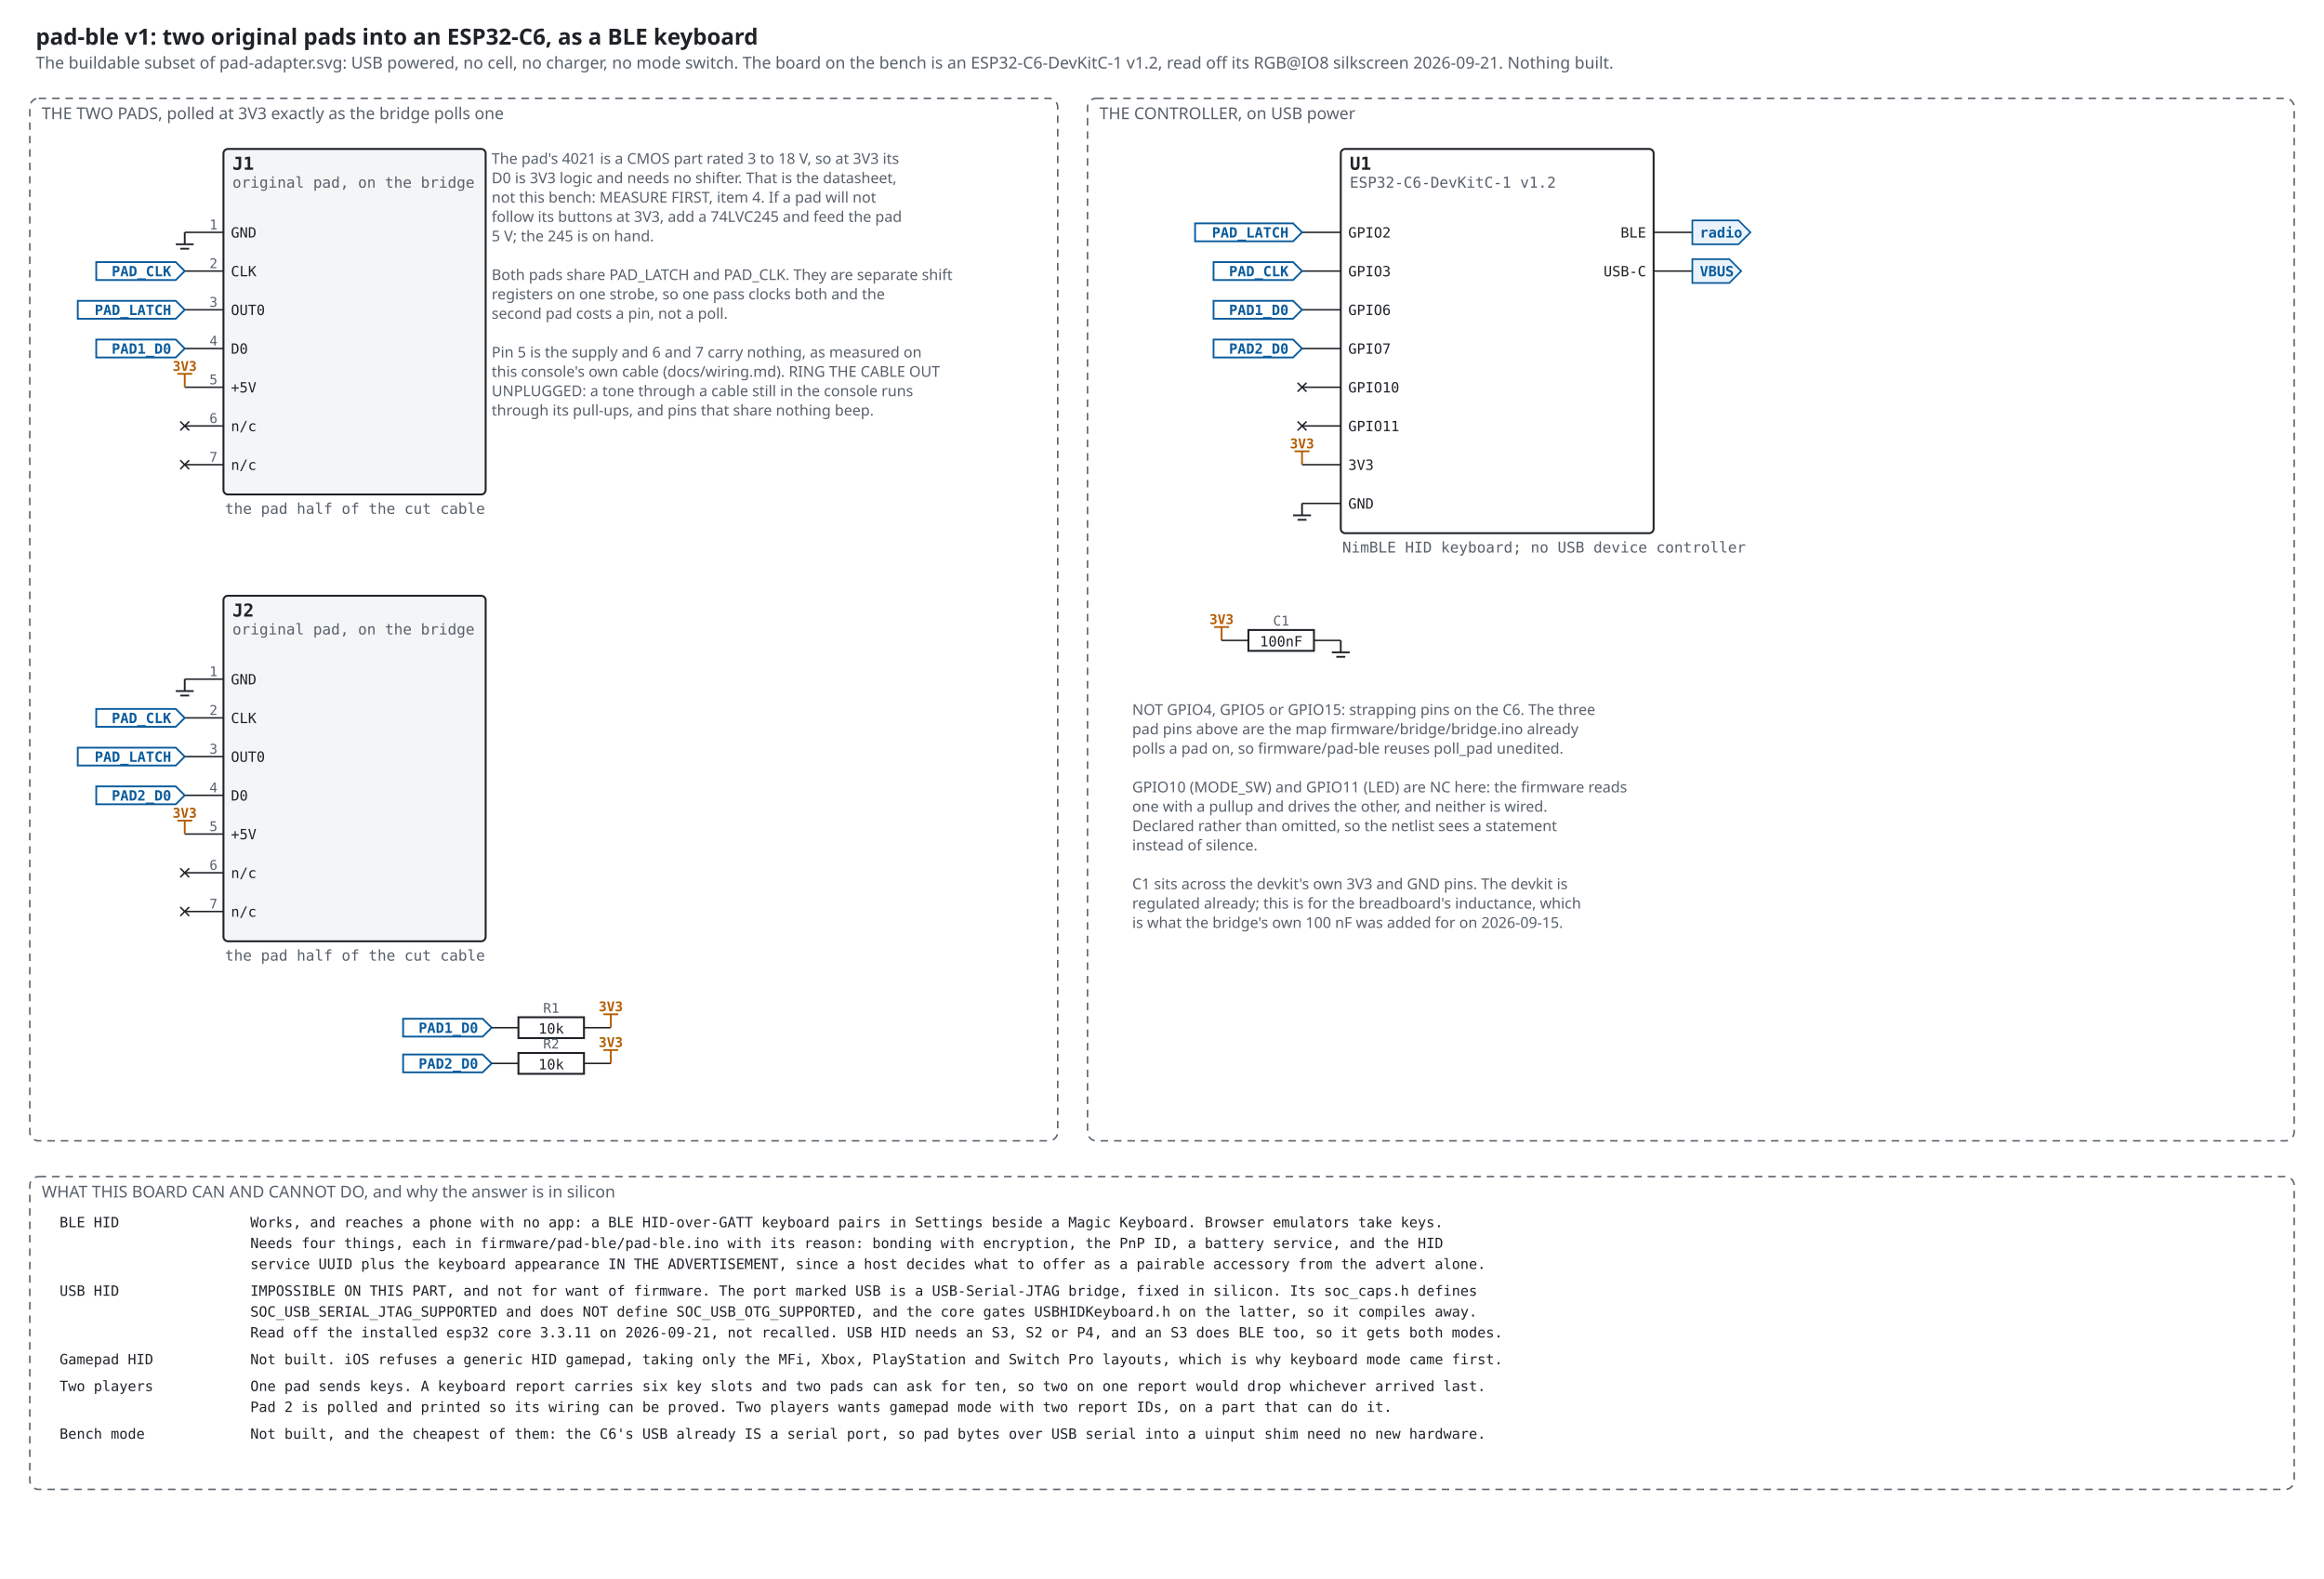
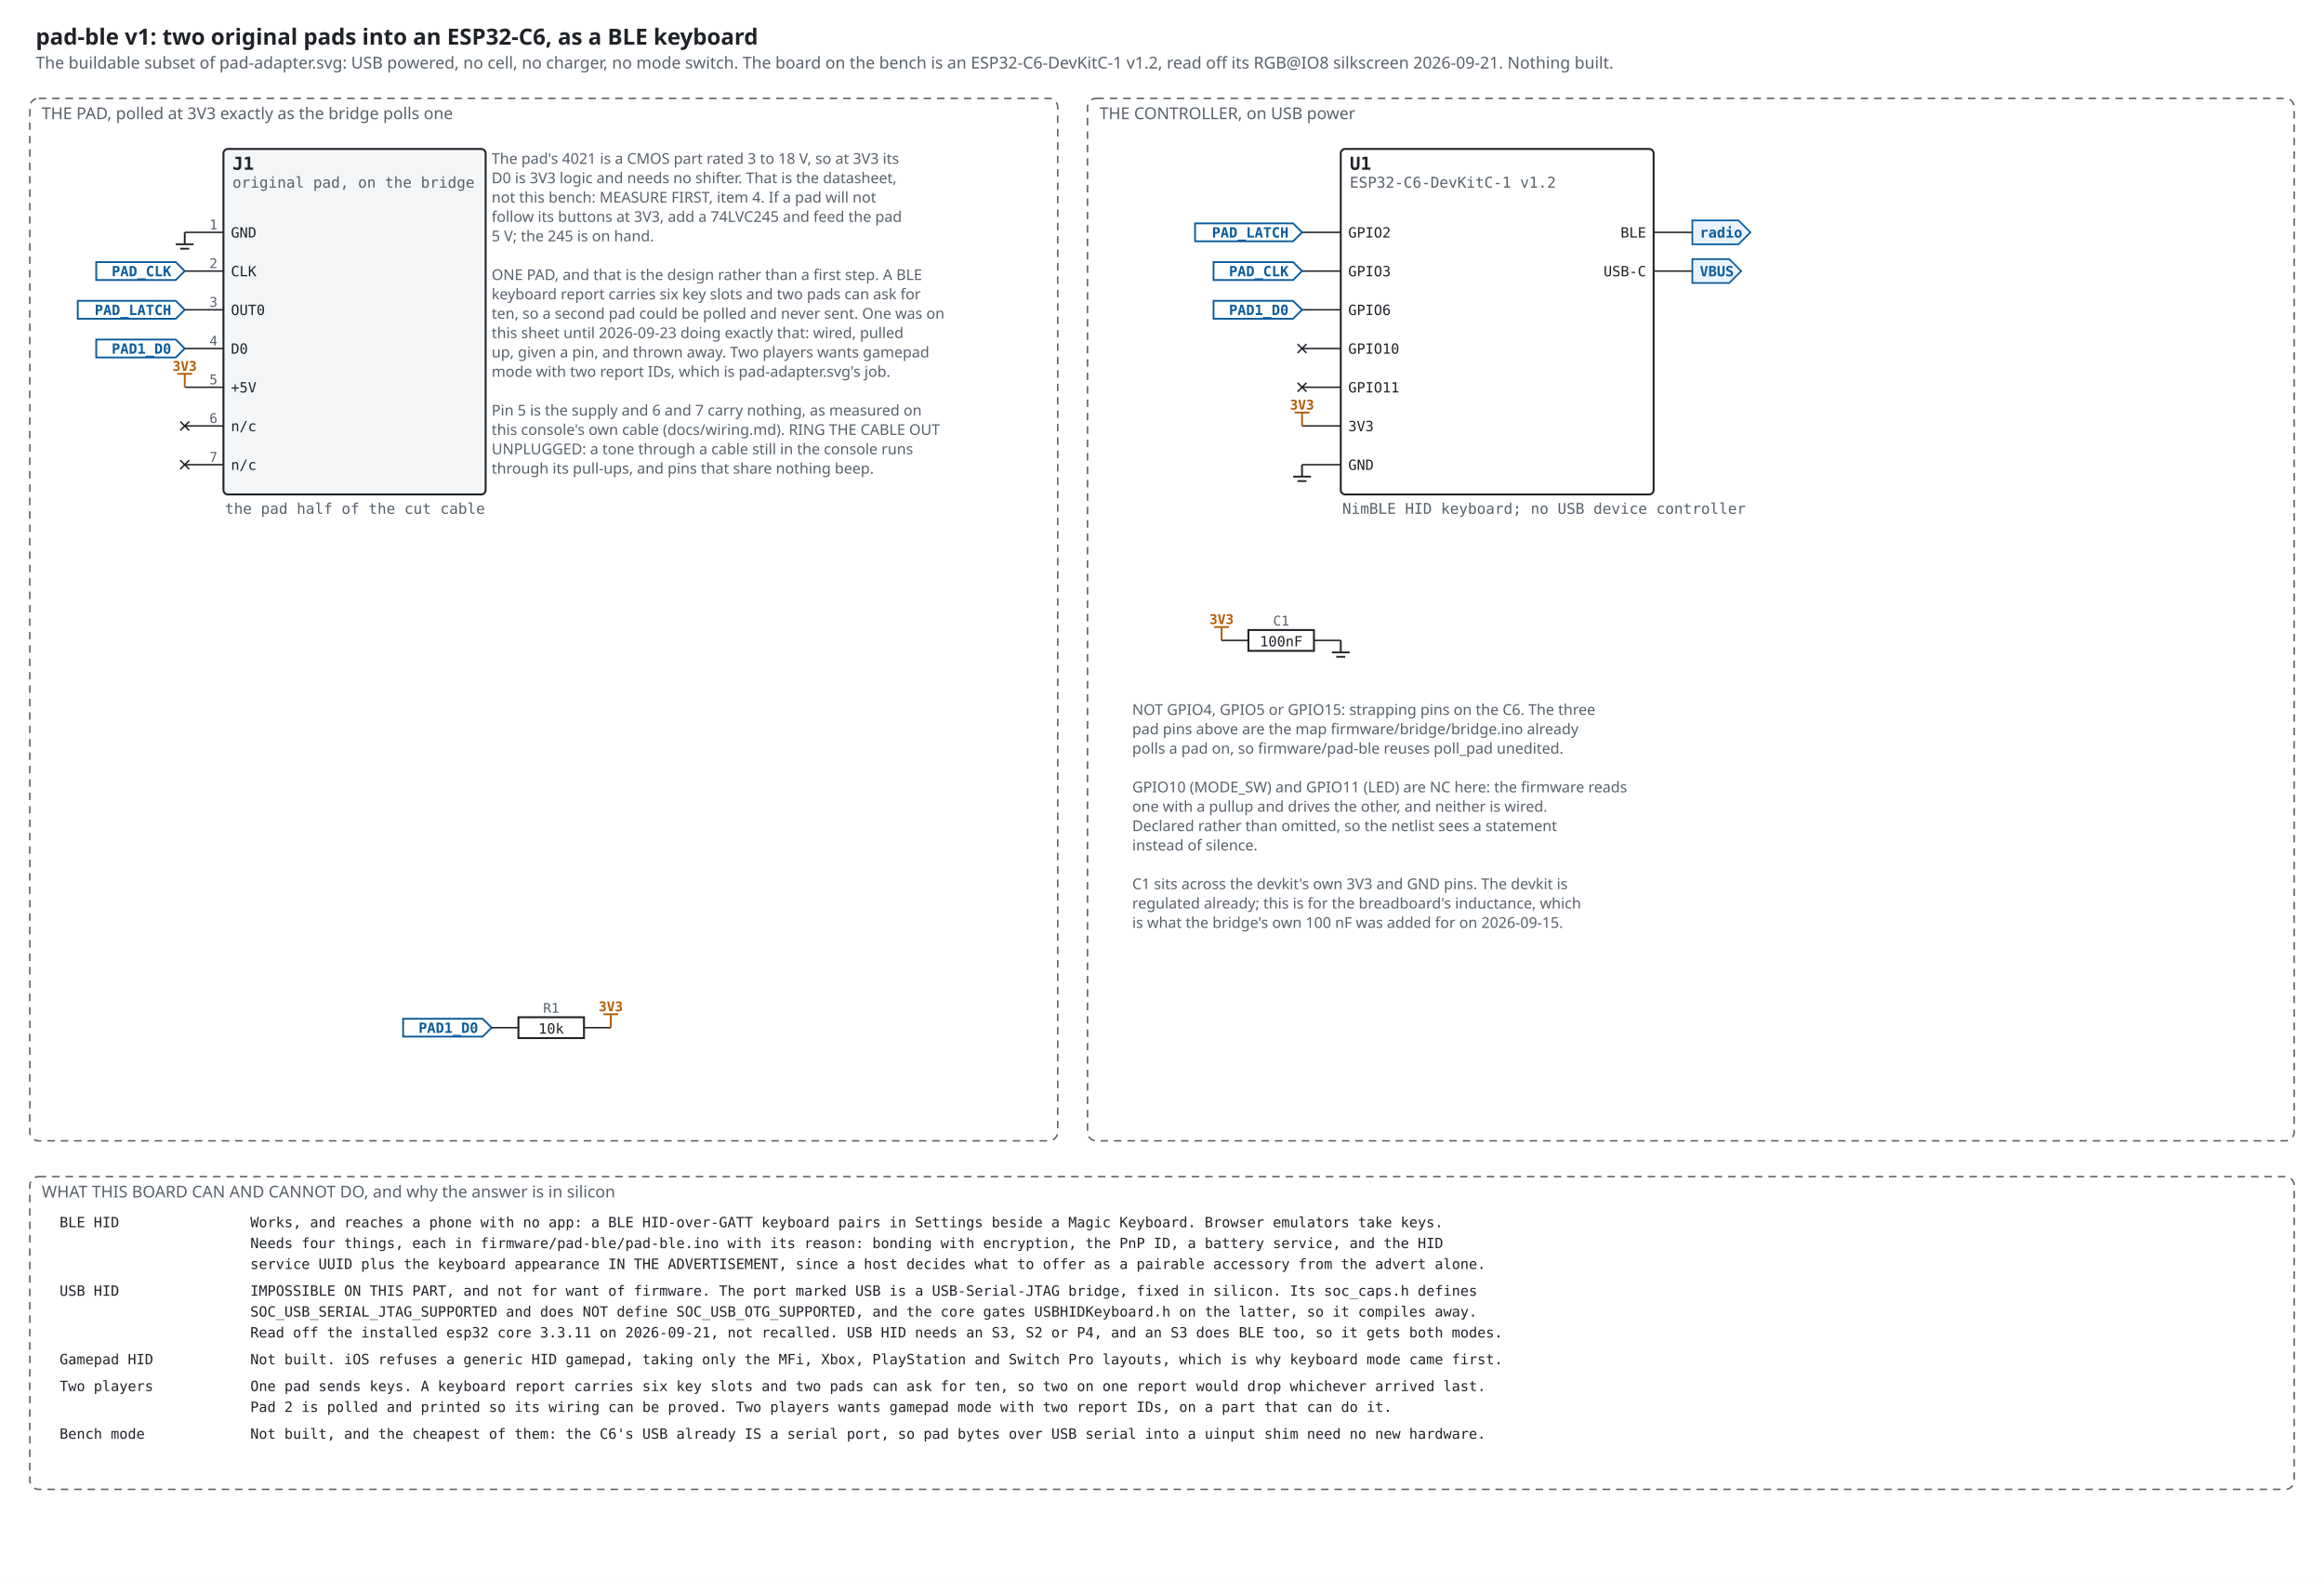
<svg xmlns="http://www.w3.org/2000/svg" viewBox="0 0 1560 1060" width="1560" height="1060" role="img" aria-label="pad-ble v1: two original pads into an ESP32-C6, as a BLE keyboard">
  <style>
    text { font-family: ui-monospace, "SF Mono", Menlo, Consolas, monospace; fill: #1f2328; }
    .title { font-size: 15px; font-weight: 700; font-family: ui-sans-serif, system-ui, sans-serif; }
    .sub { font-size: 11px; fill: #57606a; font-family: ui-sans-serif, system-ui, sans-serif; }
    .ref { font-size: 12px; font-weight: 700; }
    .part { font-size: 10px; fill: #57606a; }
    .pin { font-size: 9.5px; }
    .pinno { font-size: 9px; fill: #57606a; }
    .linkflag { fill: #fdf3e3; stroke: #a35c00; stroke-width: 1.1; }
    .linkno { font-size: 9px; fill: #a35c00; font-weight: 700; }
    .net { font-size: 9.5px; fill: #0a5b9c; font-weight: 600; }
    .rail5 { font-size: 9px; fill: #b3261e; font-weight: 700; }
    .rail3 { font-size: 9px; fill: #b35c00; font-weight: 700; }
    .gnd { font-size: 9px; fill: #1f2328; font-weight: 700; }
    .note { font-size: 10px; fill: #57606a; font-family: ui-sans-serif, system-ui, sans-serif; }
    .box { fill: #ffffff; stroke: #1f2328; stroke-width: 1.3; }
    .offsheet { fill: #eaf3fb; stroke: #0a5b9c; stroke-width: 1.1; }
    .conn { fill: #f3f5f7; stroke: #1f2328; stroke-width: 1.3; }
    .zone { fill: none; stroke: #57606a; stroke-dasharray: 5 4; stroke-width: 1; }
    .lead { stroke: #1f2328; stroke-width: 1; }
    .wire { stroke: #0a5b9c; stroke-width: 1.2; fill: none; }
    .w5 { stroke: #b3261e; stroke-width: 1.2; fill: none; }
    .w3 { stroke: #b35c00; stroke-width: 1.2; fill: none; }
    .wg { stroke: #1f2328; stroke-width: 1.2; fill: none; }
    .lane { stroke: #1f2328; stroke-width: 1.4; fill: none; }
    .lanelbl { font-size: 11px; font-weight: 700; }
    .win { fill: #b3261e; fill-opacity: 0.10; stroke: none; }
    .safe { fill: #1a7f37; fill-opacity: 0.12; stroke: none; }
    .mark { stroke: #0a5b9c; stroke-width: 1.2; stroke-dasharray: 3 3; }
    .auth { font-size: 9px; fill: #b3261e; font-family: ui-sans-serif, system-ui, sans-serif; font-style: italic; }
  </style>
  <rect x="0" y="0" width="1560" height="1060" fill="#ffffff" />
  <g class="sheet-heading" data-height="60">
    <text class="title" x="24" y="30">pad-ble v1: two original pads into an ESP32-C6, as a BLE keyboard</text>
    <text class="sub" x="24" y="46">The buildable subset of pad-adapter.svg: USB powered, no cell, no charger, no mode switch. The board on the bench is an ESP32-C6-DevKitC-1 v1.2, read off its RGB@IO8 silkscreen 2026-09-21. Nothing built.</text>
  </g>
  <rect class="zone" x="20" y="66" width="690" height="700" rx="6" />
-   <text class="sub" x="28" y="80" text-anchor="start">THE TWO PADS, polled at 3V3 exactly as the bridge polls one</text>
+   <text class="sub" x="28" y="80" text-anchor="start">THE PAD, polled at 3V3 exactly as the bridge polls one</text>
  <rect class="conn" x="150" y="100" width="176.0" height="232" rx="3" />
  <text class="ref" x="156" y="114" text-anchor="start">J1</text>
  <text class="part" x="156" y="126" text-anchor="start">original pad, on the bridge</text>
  <text class="part" x="151" y="345" text-anchor="start">the pad half of the cut cable</text>
  <line class="lead" x1="124" y1="156" x2="150" y2="156" />
  <text class="pin" x="155" y="159.5" text-anchor="start">GND</text>
  <text class="pinno" x="146" y="154" text-anchor="end">1</text>
  <line class="wg" x1="124" y1="156" x2="124" y2="164" />
  <line class="wg" x1="118" y1="164" x2="130" y2="164" />
  <line class="wg" x1="121" y1="167" x2="127" y2="167" />
  <line class="lead" x1="124" y1="182" x2="150" y2="182" />
  <text class="pin" x="155" y="185.5" text-anchor="start">CLK</text>
  <text class="pinno" x="146" y="180" text-anchor="end">2</text>
  <path class="wire" d="M124,182 l-6,-6 h-53.4 v12 h53.4 z" />
  <text class="net" x="115" y="185.5" text-anchor="end">PAD_CLK</text>
  <line class="lead" x1="124" y1="208" x2="150" y2="208" />
  <text class="pin" x="155" y="211.5" text-anchor="start">OUT0</text>
  <text class="pinno" x="146" y="206" text-anchor="end">3</text>
  <path class="wire" d="M124,208 l-6,-6 h-65.8 v12 h65.8 z" />
  <text class="net" x="115" y="211.5" text-anchor="end">PAD_LATCH</text>
  <line class="lead" x1="124" y1="234" x2="150" y2="234" />
  <text class="pin" x="155" y="237.5" text-anchor="start">D0</text>
  <text class="pinno" x="146" y="232" text-anchor="end">4</text>
  <path class="wire" d="M124,234 l-6,-6 h-53.4 v12 h53.4 z" />
  <text class="net" x="115" y="237.5" text-anchor="end">PAD1_D0</text>
  <line class="lead" x1="124" y1="260" x2="150" y2="260" />
  <text class="pin" x="155" y="263.5" text-anchor="start">+5V</text>
  <text class="pinno" x="146" y="258" text-anchor="end">5</text>
  <line class="w3" x1="124" y1="260" x2="124" y2="251" />
  <line class="w3" x1="119" y1="251" x2="129" y2="251" />
  <text class="rail3" x="124" y="249" text-anchor="middle">3V3</text>
  <line class="lead" x1="124" y1="286" x2="150" y2="286" />
  <text class="pin" x="155" y="289.5" text-anchor="start">n/c</text>
  <text class="pinno" x="146" y="284" text-anchor="end">6</text>
  <line class="lead" x1="121" y1="283" x2="127" y2="289" />
  <line class="lead" x1="121" y1="289" x2="127" y2="283" />
  <line class="lead" x1="124" y1="312" x2="150" y2="312" />
  <text class="pin" x="155" y="315.5" text-anchor="start">n/c</text>
  <text class="pinno" x="146" y="310" text-anchor="end">7</text>
  <line class="lead" x1="121" y1="309" x2="127" y2="315" />
  <line class="lead" x1="121" y1="315" x2="127" y2="309" />
-   <rect class="conn" x="150" y="400" width="176.0" height="232" rx="3" />
-   <text class="ref" x="156" y="414" text-anchor="start">J2</text>
-   <text class="part" x="156" y="426" text-anchor="start">original pad, on the bridge</text>
-   <text class="part" x="151" y="645" text-anchor="start">the pad half of the cut cable</text>
-   <line class="lead" x1="124" y1="456" x2="150" y2="456" />
-   <text class="pin" x="155" y="459.5" text-anchor="start">GND</text>
-   <text class="pinno" x="146" y="454" text-anchor="end">1</text>
-   <line class="wg" x1="124" y1="456" x2="124" y2="464" />
-   <line class="wg" x1="118" y1="464" x2="130" y2="464" />
-   <line class="wg" x1="121" y1="467" x2="127" y2="467" />
-   <line class="lead" x1="124" y1="482" x2="150" y2="482" />
-   <text class="pin" x="155" y="485.5" text-anchor="start">CLK</text>
-   <text class="pinno" x="146" y="480" text-anchor="end">2</text>
-   <path class="wire" d="M124,482 l-6,-6 h-53.4 v12 h53.4 z" />
-   <text class="net" x="115" y="485.5" text-anchor="end">PAD_CLK</text>
-   <line class="lead" x1="124" y1="508" x2="150" y2="508" />
-   <text class="pin" x="155" y="511.5" text-anchor="start">OUT0</text>
-   <text class="pinno" x="146" y="506" text-anchor="end">3</text>
-   <path class="wire" d="M124,508 l-6,-6 h-65.8 v12 h65.8 z" />
-   <text class="net" x="115" y="511.5" text-anchor="end">PAD_LATCH</text>
-   <line class="lead" x1="124" y1="534" x2="150" y2="534" />
-   <text class="pin" x="155" y="537.5" text-anchor="start">D0</text>
-   <text class="pinno" x="146" y="532" text-anchor="end">4</text>
-   <path class="wire" d="M124,534 l-6,-6 h-53.4 v12 h53.4 z" />
-   <text class="net" x="115" y="537.5" text-anchor="end">PAD2_D0</text>
-   <line class="lead" x1="124" y1="560" x2="150" y2="560" />
-   <text class="pin" x="155" y="563.5" text-anchor="start">+5V</text>
-   <text class="pinno" x="146" y="558" text-anchor="end">5</text>
-   <line class="w3" x1="124" y1="560" x2="124" y2="551" />
-   <line class="w3" x1="119" y1="551" x2="129" y2="551" />
-   <text class="rail3" x="124" y="549" text-anchor="middle">3V3</text>
-   <line class="lead" x1="124" y1="586" x2="150" y2="586" />
-   <text class="pin" x="155" y="589.5" text-anchor="start">n/c</text>
-   <text class="pinno" x="146" y="584" text-anchor="end">6</text>
-   <line class="lead" x1="121" y1="583" x2="127" y2="589" />
-   <line class="lead" x1="121" y1="589" x2="127" y2="583" />
-   <line class="lead" x1="124" y1="612" x2="150" y2="612" />
-   <text class="pin" x="155" y="615.5" text-anchor="start">n/c</text>
-   <text class="pinno" x="146" y="610" text-anchor="end">7</text>
-   <line class="lead" x1="121" y1="609" x2="127" y2="615" />
-   <line class="lead" x1="121" y1="615" x2="127" y2="609" />
  <text class="note" x="330" y="110" text-anchor="start">The pad's 4021 is a CMOS part rated 3 to 18 V, so at 3V3 its</text>
  <text class="note" x="330" y="123" text-anchor="start">D0 is 3V3 logic and needs no shifter. That is the datasheet,</text>
  <text class="note" x="330" y="136" text-anchor="start">not this bench: MEASURE FIRST, item 4. If a pad will not</text>
  <text class="note" x="330" y="149" text-anchor="start">follow its buttons at 3V3, add a 74LVC245 and feed the pad</text>
  <text class="note" x="330" y="162" text-anchor="start">5 V; the 245 is on hand.</text>
  <text class="note" x="330" y="175" text-anchor="start" />
-   <text class="note" x="330" y="188" text-anchor="start">Both pads share PAD_LATCH and PAD_CLK. They are separate shift</text>
-   <text class="note" x="330" y="201" text-anchor="start">registers on one strobe, so one pass clocks both and the</text>
-   <text class="note" x="330" y="214" text-anchor="start">second pad costs a pin, not a poll.</text>
-   <text class="note" x="330" y="227" text-anchor="start" />
-   <text class="note" x="330" y="240" text-anchor="start">Pin 5 is the supply and 6 and 7 carry nothing, as measured on</text>
-   <text class="note" x="330" y="253" text-anchor="start">this console's own cable (docs/wiring.md). RING THE CABLE OUT</text>
-   <text class="note" x="330" y="266" text-anchor="start">UNPLUGGED: a tone through a cable still in the console runs</text>
-   <text class="note" x="330" y="279" text-anchor="start">through its pull-ups, and pins that share nothing beep.</text>
+   <text class="note" x="330" y="188" text-anchor="start">ONE PAD, and that is the design rather than a first step. A BLE</text>
+   <text class="note" x="330" y="201" text-anchor="start">keyboard report carries six key slots and two pads can ask for</text>
+   <text class="note" x="330" y="214" text-anchor="start">ten, so a second pad could be polled and never sent. One was on</text>
+   <text class="note" x="330" y="227" text-anchor="start">this sheet until 2026-09-23 doing exactly that: wired, pulled</text>
+   <text class="note" x="330" y="240" text-anchor="start">up, given a pin, and thrown away. Two players wants gamepad</text>
+   <text class="note" x="330" y="253" text-anchor="start">mode with two report IDs, which is pad-adapter.svg's job.</text>
+   <text class="note" x="330" y="266" text-anchor="start" />
+   <text class="note" x="330" y="279" text-anchor="start">Pin 5 is the supply and 6 and 7 carry nothing, as measured on</text>
+   <text class="note" x="330" y="292" text-anchor="start">this console's own cable (docs/wiring.md). RING THE CABLE OUT</text>
+   <text class="note" x="330" y="305" text-anchor="start">UNPLUGGED: a tone through a cable still in the console runs</text>
+   <text class="note" x="330" y="318" text-anchor="start">through its pull-ups, and pins that share nothing beep.</text>
  <path class="wire" d="M330,690 l-6,-6 h-53.4 v12 h53.4 z" />
  <text class="net" x="321" y="693.5" text-anchor="end">PAD1_D0</text>
  <line class="lead" x1="330" y1="690" x2="348" y2="690" />
  <rect class="box" x="348" y="683" width="44" height="14" />
  <line class="lead" x1="392" y1="690" x2="410" y2="690" />
  <text class="pinno" x="370" y="680" text-anchor="middle">R1</text>
  <text class="pin" x="370" y="694" text-anchor="middle">10k</text>
  <line class="w3" x1="410" y1="690" x2="410" y2="681" />
  <line class="w3" x1="405" y1="681" x2="415" y2="681" />
  <text class="rail3" x="410" y="679" text-anchor="middle">3V3</text>
-   <path class="wire" d="M330,714 l-6,-6 h-53.4 v12 h53.4 z" />
-   <text class="net" x="321" y="717.5" text-anchor="end">PAD2_D0</text>
-   <line class="lead" x1="330" y1="714" x2="348" y2="714" />
-   <rect class="box" x="348" y="707" width="44" height="14" />
-   <line class="lead" x1="392" y1="714" x2="410" y2="714" />
-   <text class="pinno" x="370" y="704" text-anchor="middle">R2</text>
-   <text class="pin" x="370" y="718" text-anchor="middle">10k</text>
-   <line class="w3" x1="410" y1="714" x2="410" y2="705" />
-   <line class="w3" x1="405" y1="705" x2="415" y2="705" />
-   <text class="rail3" x="410" y="703" text-anchor="middle">3V3</text>
  <rect class="zone" x="730" y="66" width="810" height="700" rx="6" />
  <text class="sub" x="738" y="80" text-anchor="start">THE CONTROLLER, on USB power</text>
-   <rect class="box" x="900" y="100" width="210" height="258" rx="3" />
+   <rect class="box" x="900" y="100" width="210" height="232" rx="3" />
  <text class="ref" x="906" y="114" text-anchor="start">U1</text>
  <text class="part" x="906" y="126" text-anchor="start">ESP32-C6-DevKitC-1 v1.2</text>
-   <text class="part" x="901" y="371" text-anchor="start">NimBLE HID keyboard; no USB device controller</text>
+   <text class="part" x="901" y="345" text-anchor="start">NimBLE HID keyboard; no USB device controller</text>
  <line class="lead" x1="874" y1="156" x2="900" y2="156" />
  <text class="pin" x="905" y="159.5" text-anchor="start">GPIO2</text>
  <path class="wire" d="M874,156 l-6,-6 h-65.8 v12 h65.8 z" />
  <text class="net" x="865" y="159.5" text-anchor="end">PAD_LATCH</text>
  <line class="lead" x1="874" y1="182" x2="900" y2="182" />
  <text class="pin" x="905" y="185.5" text-anchor="start">GPIO3</text>
  <path class="wire" d="M874,182 l-6,-6 h-53.4 v12 h53.4 z" />
  <text class="net" x="865" y="185.5" text-anchor="end">PAD_CLK</text>
  <line class="lead" x1="874" y1="208" x2="900" y2="208" />
  <text class="pin" x="905" y="211.5" text-anchor="start">GPIO6</text>
  <path class="wire" d="M874,208 l-6,-6 h-53.4 v12 h53.4 z" />
  <text class="net" x="865" y="211.5" text-anchor="end">PAD1_D0</text>
  <line class="lead" x1="874" y1="234" x2="900" y2="234" />
-   <text class="pin" x="905" y="237.5" text-anchor="start">GPIO7</text>
-   <path class="wire" d="M874,234 l-6,-6 h-53.4 v12 h53.4 z" />
-   <text class="net" x="865" y="237.5" text-anchor="end">PAD2_D0</text>
+   <text class="pin" x="905" y="237.5" text-anchor="start">GPIO10</text>
+   <line class="lead" x1="871" y1="231" x2="877" y2="237" />
+   <line class="lead" x1="871" y1="237" x2="877" y2="231" />
  <line class="lead" x1="874" y1="260" x2="900" y2="260" />
-   <text class="pin" x="905" y="263.5" text-anchor="start">GPIO10</text>
+   <text class="pin" x="905" y="263.5" text-anchor="start">GPIO11</text>
  <line class="lead" x1="871" y1="257" x2="877" y2="263" />
  <line class="lead" x1="871" y1="263" x2="877" y2="257" />
  <line class="lead" x1="874" y1="286" x2="900" y2="286" />
-   <text class="pin" x="905" y="289.5" text-anchor="start">GPIO11</text>
-   <line class="lead" x1="871" y1="283" x2="877" y2="289" />
-   <line class="lead" x1="871" y1="289" x2="877" y2="283" />
+   <text class="pin" x="905" y="289.5" text-anchor="start">3V3</text>
+   <line class="w3" x1="874" y1="286" x2="874" y2="277" />
+   <line class="w3" x1="869" y1="277" x2="879" y2="277" />
+   <text class="rail3" x="874" y="275" text-anchor="middle">3V3</text>
  <line class="lead" x1="874" y1="312" x2="900" y2="312" />
-   <text class="pin" x="905" y="315.5" text-anchor="start">3V3</text>
-   <line class="w3" x1="874" y1="312" x2="874" y2="303" />
-   <line class="w3" x1="869" y1="303" x2="879" y2="303" />
-   <text class="rail3" x="874" y="301" text-anchor="middle">3V3</text>
-   <line class="lead" x1="874" y1="338" x2="900" y2="338" />
-   <text class="pin" x="905" y="341.5" text-anchor="start">GND</text>
-   <line class="wg" x1="874" y1="338" x2="874" y2="346" />
-   <line class="wg" x1="868" y1="346" x2="880" y2="346" />
-   <line class="wg" x1="871" y1="349" x2="877" y2="349" />
+   <text class="pin" x="905" y="315.5" text-anchor="start">GND</text>
+   <line class="wg" x1="874" y1="312" x2="874" y2="320" />
+   <line class="wg" x1="868" y1="320" x2="880" y2="320" />
+   <line class="wg" x1="871" y1="323" x2="877" y2="323" />
  <line class="lead" x1="1110" y1="156" x2="1136" y2="156" />
  <text class="pin" x="1105" y="159.5" text-anchor="end">BLE</text>
  <path class="offsheet" d="M1136 148 L1167.0 148 L1175.0 156 L1167.0 164 L1136 164 Z" />
  <text class="net" x="1141" y="159.5" text-anchor="start">radio</text>
  <line class="lead" x1="1110" y1="182" x2="1136" y2="182" />
  <text class="pin" x="1105" y="185.5" text-anchor="end">USB-C</text>
  <path class="offsheet" d="M1136 174 L1160.8 174 L1168.8 182 L1160.8 190 L1136 190 Z" />
  <text class="net" x="1141" y="185.5" text-anchor="start">VBUS</text>
  <line class="w3" x1="820" y1="430" x2="820" y2="421" />
  <line class="w3" x1="815" y1="421" x2="825" y2="421" />
  <text class="rail3" x="820" y="419" text-anchor="middle">3V3</text>
  <line class="lead" x1="820" y1="430" x2="838" y2="430" />
  <rect class="box" x="838" y="423" width="44" height="14" />
  <line class="lead" x1="882" y1="430" x2="900" y2="430" />
  <text class="pinno" x="860" y="420" text-anchor="middle">C1</text>
  <text class="pin" x="860" y="434" text-anchor="middle">100nF</text>
  <line class="wg" x1="900" y1="430" x2="900" y2="438" />
  <line class="wg" x1="894" y1="438" x2="906" y2="438" />
  <line class="wg" x1="897" y1="441" x2="903" y2="441" />
  <text class="note" x="760" y="480" text-anchor="start">NOT GPIO4, GPIO5 or GPIO15: strapping pins on the C6. The three</text>
  <text class="note" x="760" y="493" text-anchor="start">pad pins above are the map firmware/bridge/bridge.ino already</text>
  <text class="note" x="760" y="506" text-anchor="start">polls a pad on, so firmware/pad-ble reuses poll_pad unedited.</text>
  <text class="note" x="760" y="519" text-anchor="start" />
  <text class="note" x="760" y="532" text-anchor="start">GPIO10 (MODE_SW) and GPIO11 (LED) are NC here: the firmware reads</text>
  <text class="note" x="760" y="545" text-anchor="start">one with a pullup and drives the other, and neither is wired.</text>
  <text class="note" x="760" y="558" text-anchor="start">Declared rather than omitted, so the netlist sees a statement</text>
  <text class="note" x="760" y="571" text-anchor="start">instead of silence.</text>
  <text class="note" x="760" y="584" text-anchor="start" />
  <text class="note" x="760" y="597" text-anchor="start">C1 sits across the devkit's own 3V3 and GND pins. The devkit is</text>
  <text class="note" x="760" y="610" text-anchor="start">regulated already; this is for the breadboard's inductance, which</text>
  <text class="note" x="760" y="623" text-anchor="start">is what the bridge's own 100 nF was added for on 2026-09-15.</text>
  <rect class="zone" x="20" y="790" width="1520" height="210" rx="6" />
  <text class="sub" x="28" y="804" text-anchor="start">WHAT THIS BOARD CAN AND CANNOT DO, and why the answer is in silicon</text>
  <text class="pin" x="40" y="824" text-anchor="start">BLE HID</text>
  <text class="pin" x="168" y="824" text-anchor="start">Works, and reaches a phone with no app: a BLE HID-over-GATT keyboard pairs in Settings beside a Magic Keyboard. Browser emulators take keys.</text>
  <text class="pin" x="168" y="838" text-anchor="start">Needs four things, each in firmware/pad-ble/pad-ble.ino with its reason: bonding with encryption, the PnP ID, a battery service, and the HID</text>
  <text class="pin" x="168" y="852" text-anchor="start">service UUID plus the keyboard appearance IN THE ADVERTISEMENT, since a host decides what to offer as a pairable accessory from the advert alone.</text>
  <text class="pin" x="40" y="870" text-anchor="start">USB HID</text>
  <text class="pin" x="168" y="870" text-anchor="start">IMPOSSIBLE ON THIS PART, and not for want of firmware. The port marked USB is a USB-Serial-JTAG bridge, fixed in silicon. Its soc_caps.h defines</text>
  <text class="pin" x="168" y="884" text-anchor="start">SOC_USB_SERIAL_JTAG_SUPPORTED and does NOT define SOC_USB_OTG_SUPPORTED, and the core gates USBHIDKeyboard.h on the latter, so it compiles away.</text>
  <text class="pin" x="168" y="898" text-anchor="start">Read off the installed esp32 core 3.3.11 on 2026-09-21, not recalled. USB HID needs an S3, S2 or P4, and an S3 does BLE too, so it gets both modes.</text>
  <text class="pin" x="40" y="916" text-anchor="start">Gamepad HID</text>
  <text class="pin" x="168" y="916" text-anchor="start">Not built. iOS refuses a generic HID gamepad, taking only the MFi, Xbox, PlayStation and Switch Pro layouts, which is why keyboard mode came first.</text>
  <text class="pin" x="40" y="934" text-anchor="start">Two players</text>
  <text class="pin" x="168" y="934" text-anchor="start">One pad sends keys. A keyboard report carries six key slots and two pads can ask for ten, so two on one report would drop whichever arrived last.</text>
  <text class="pin" x="168" y="948" text-anchor="start">Pad 2 is polled and printed so its wiring can be proved. Two players wants gamepad mode with two report IDs, on a part that can do it.</text>
  <text class="pin" x="40" y="966" text-anchor="start">Bench mode</text>
  <text class="pin" x="168" y="966" text-anchor="start">Not built, and the cheapest of them: the C6's USB already IS a serial port, so pad bytes over USB serial into a uinput shim need no new hardware.</text>
</svg>
